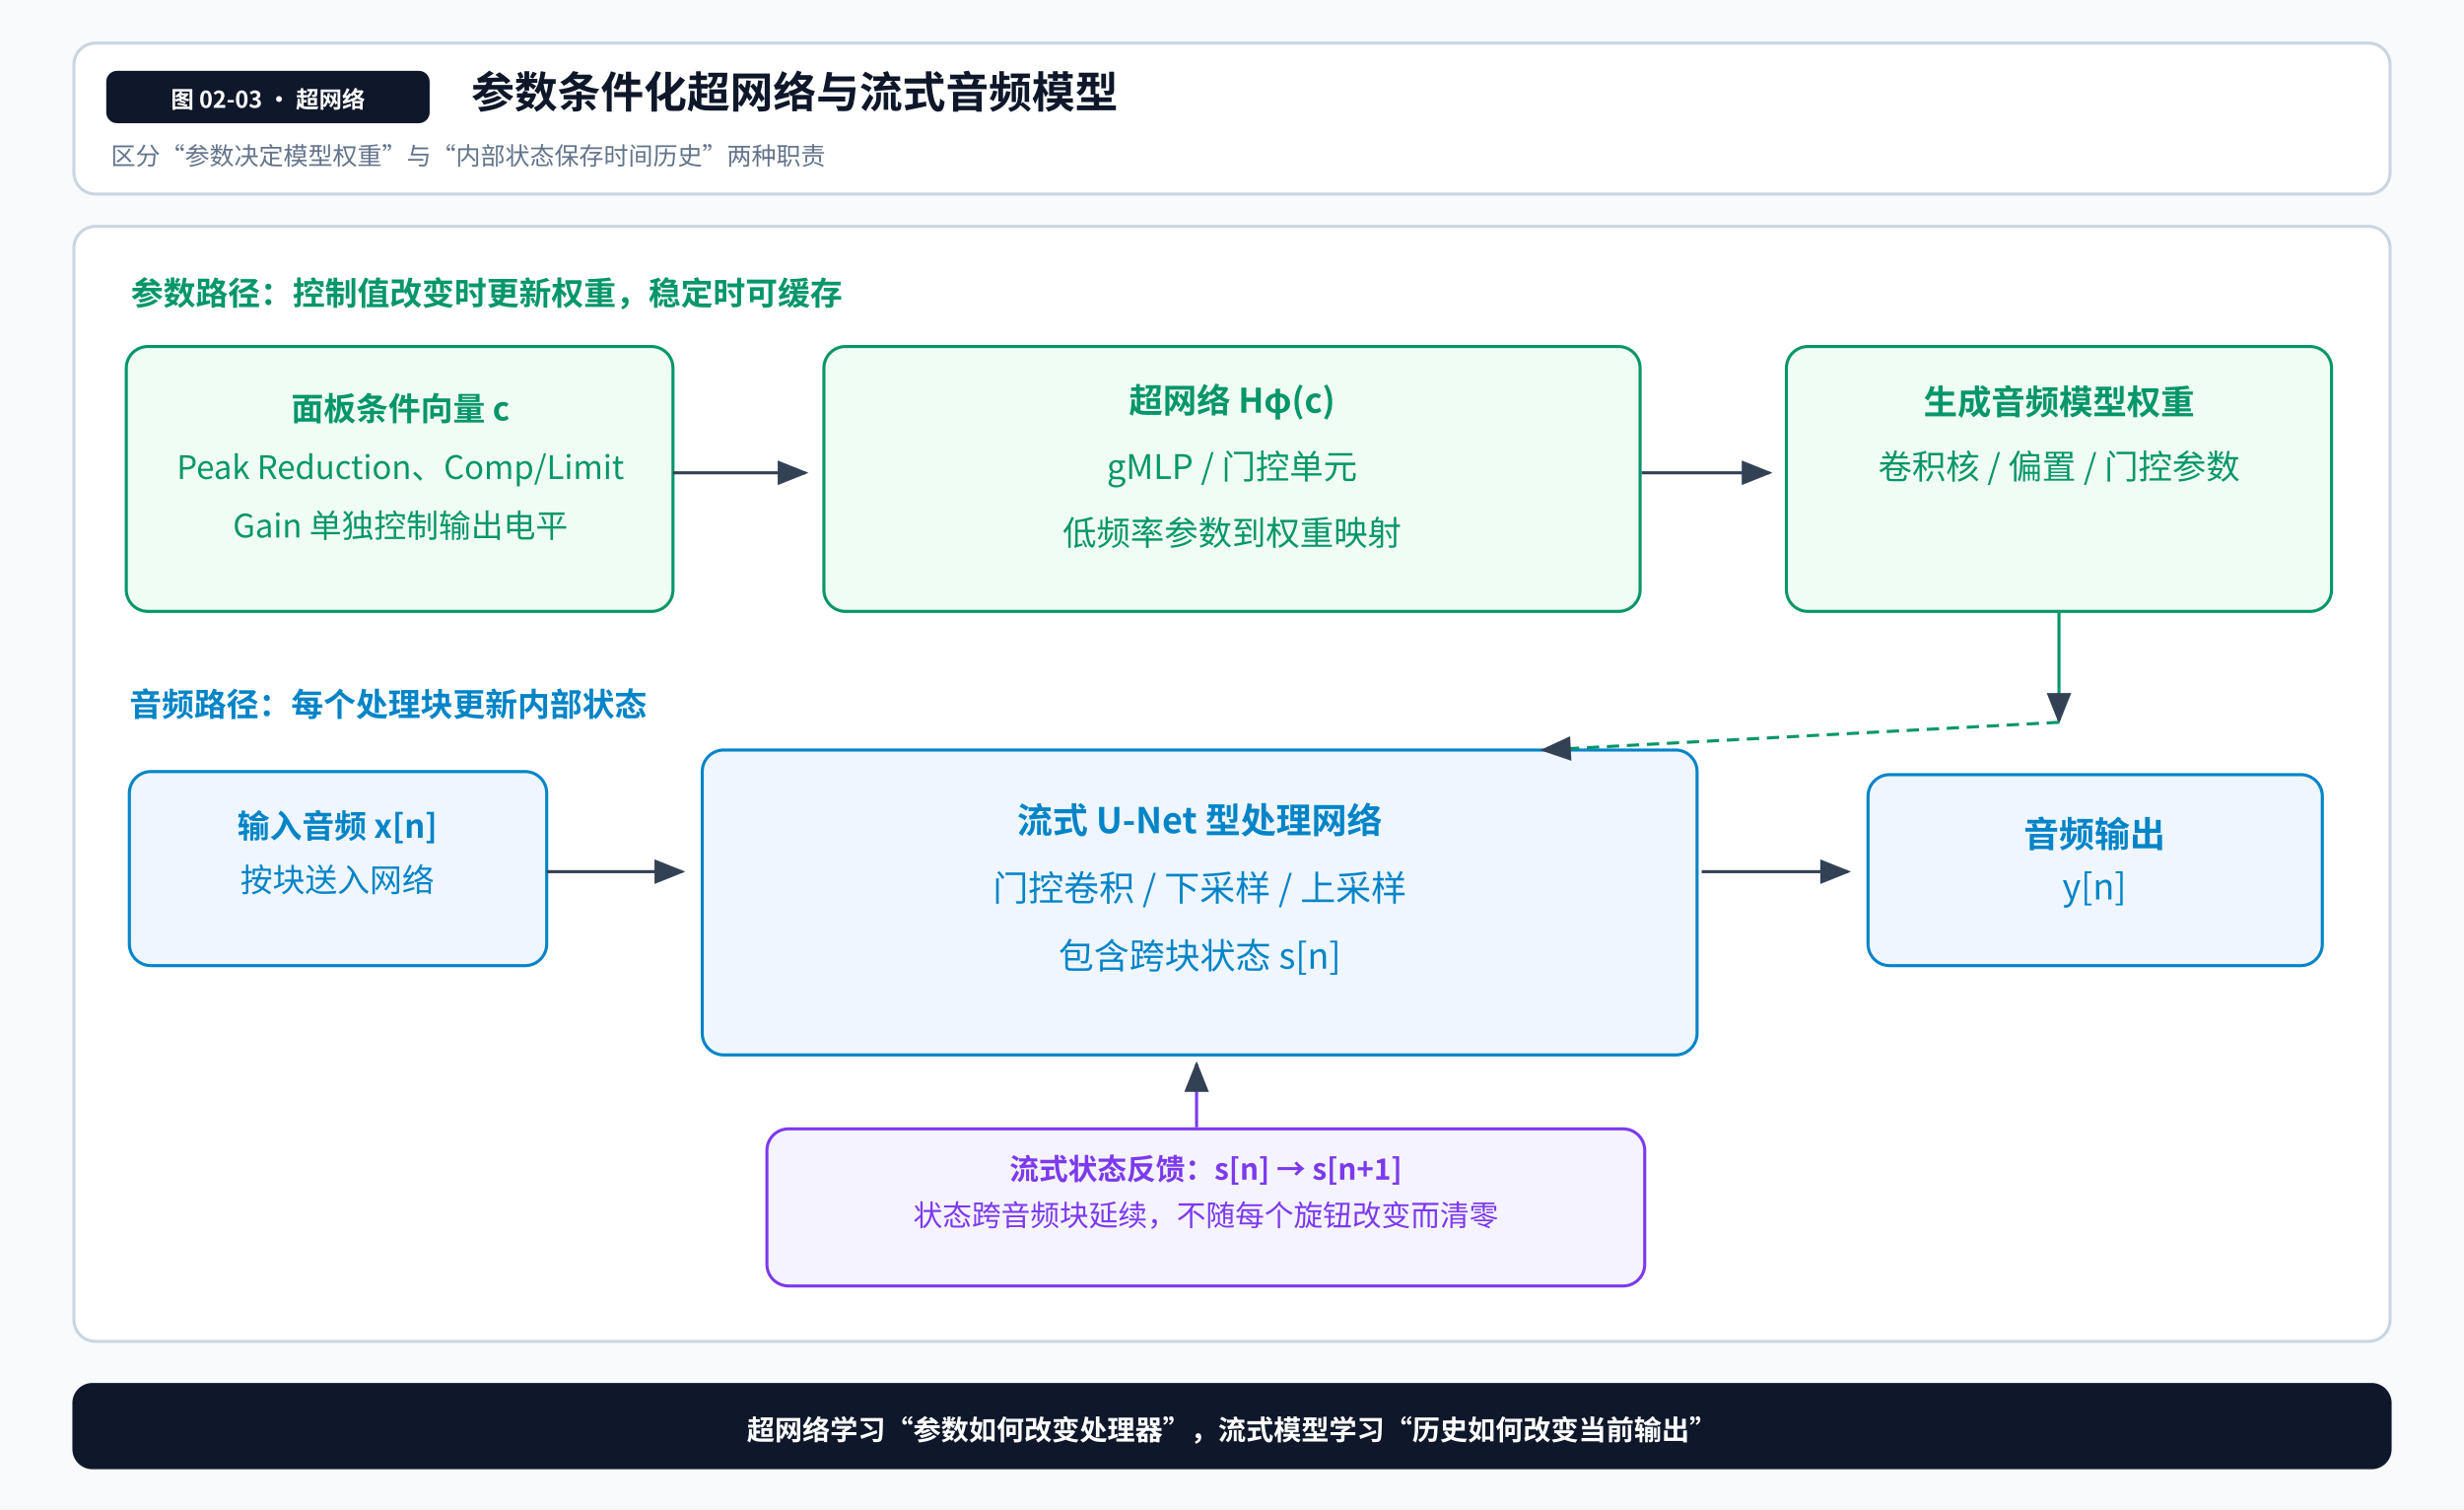
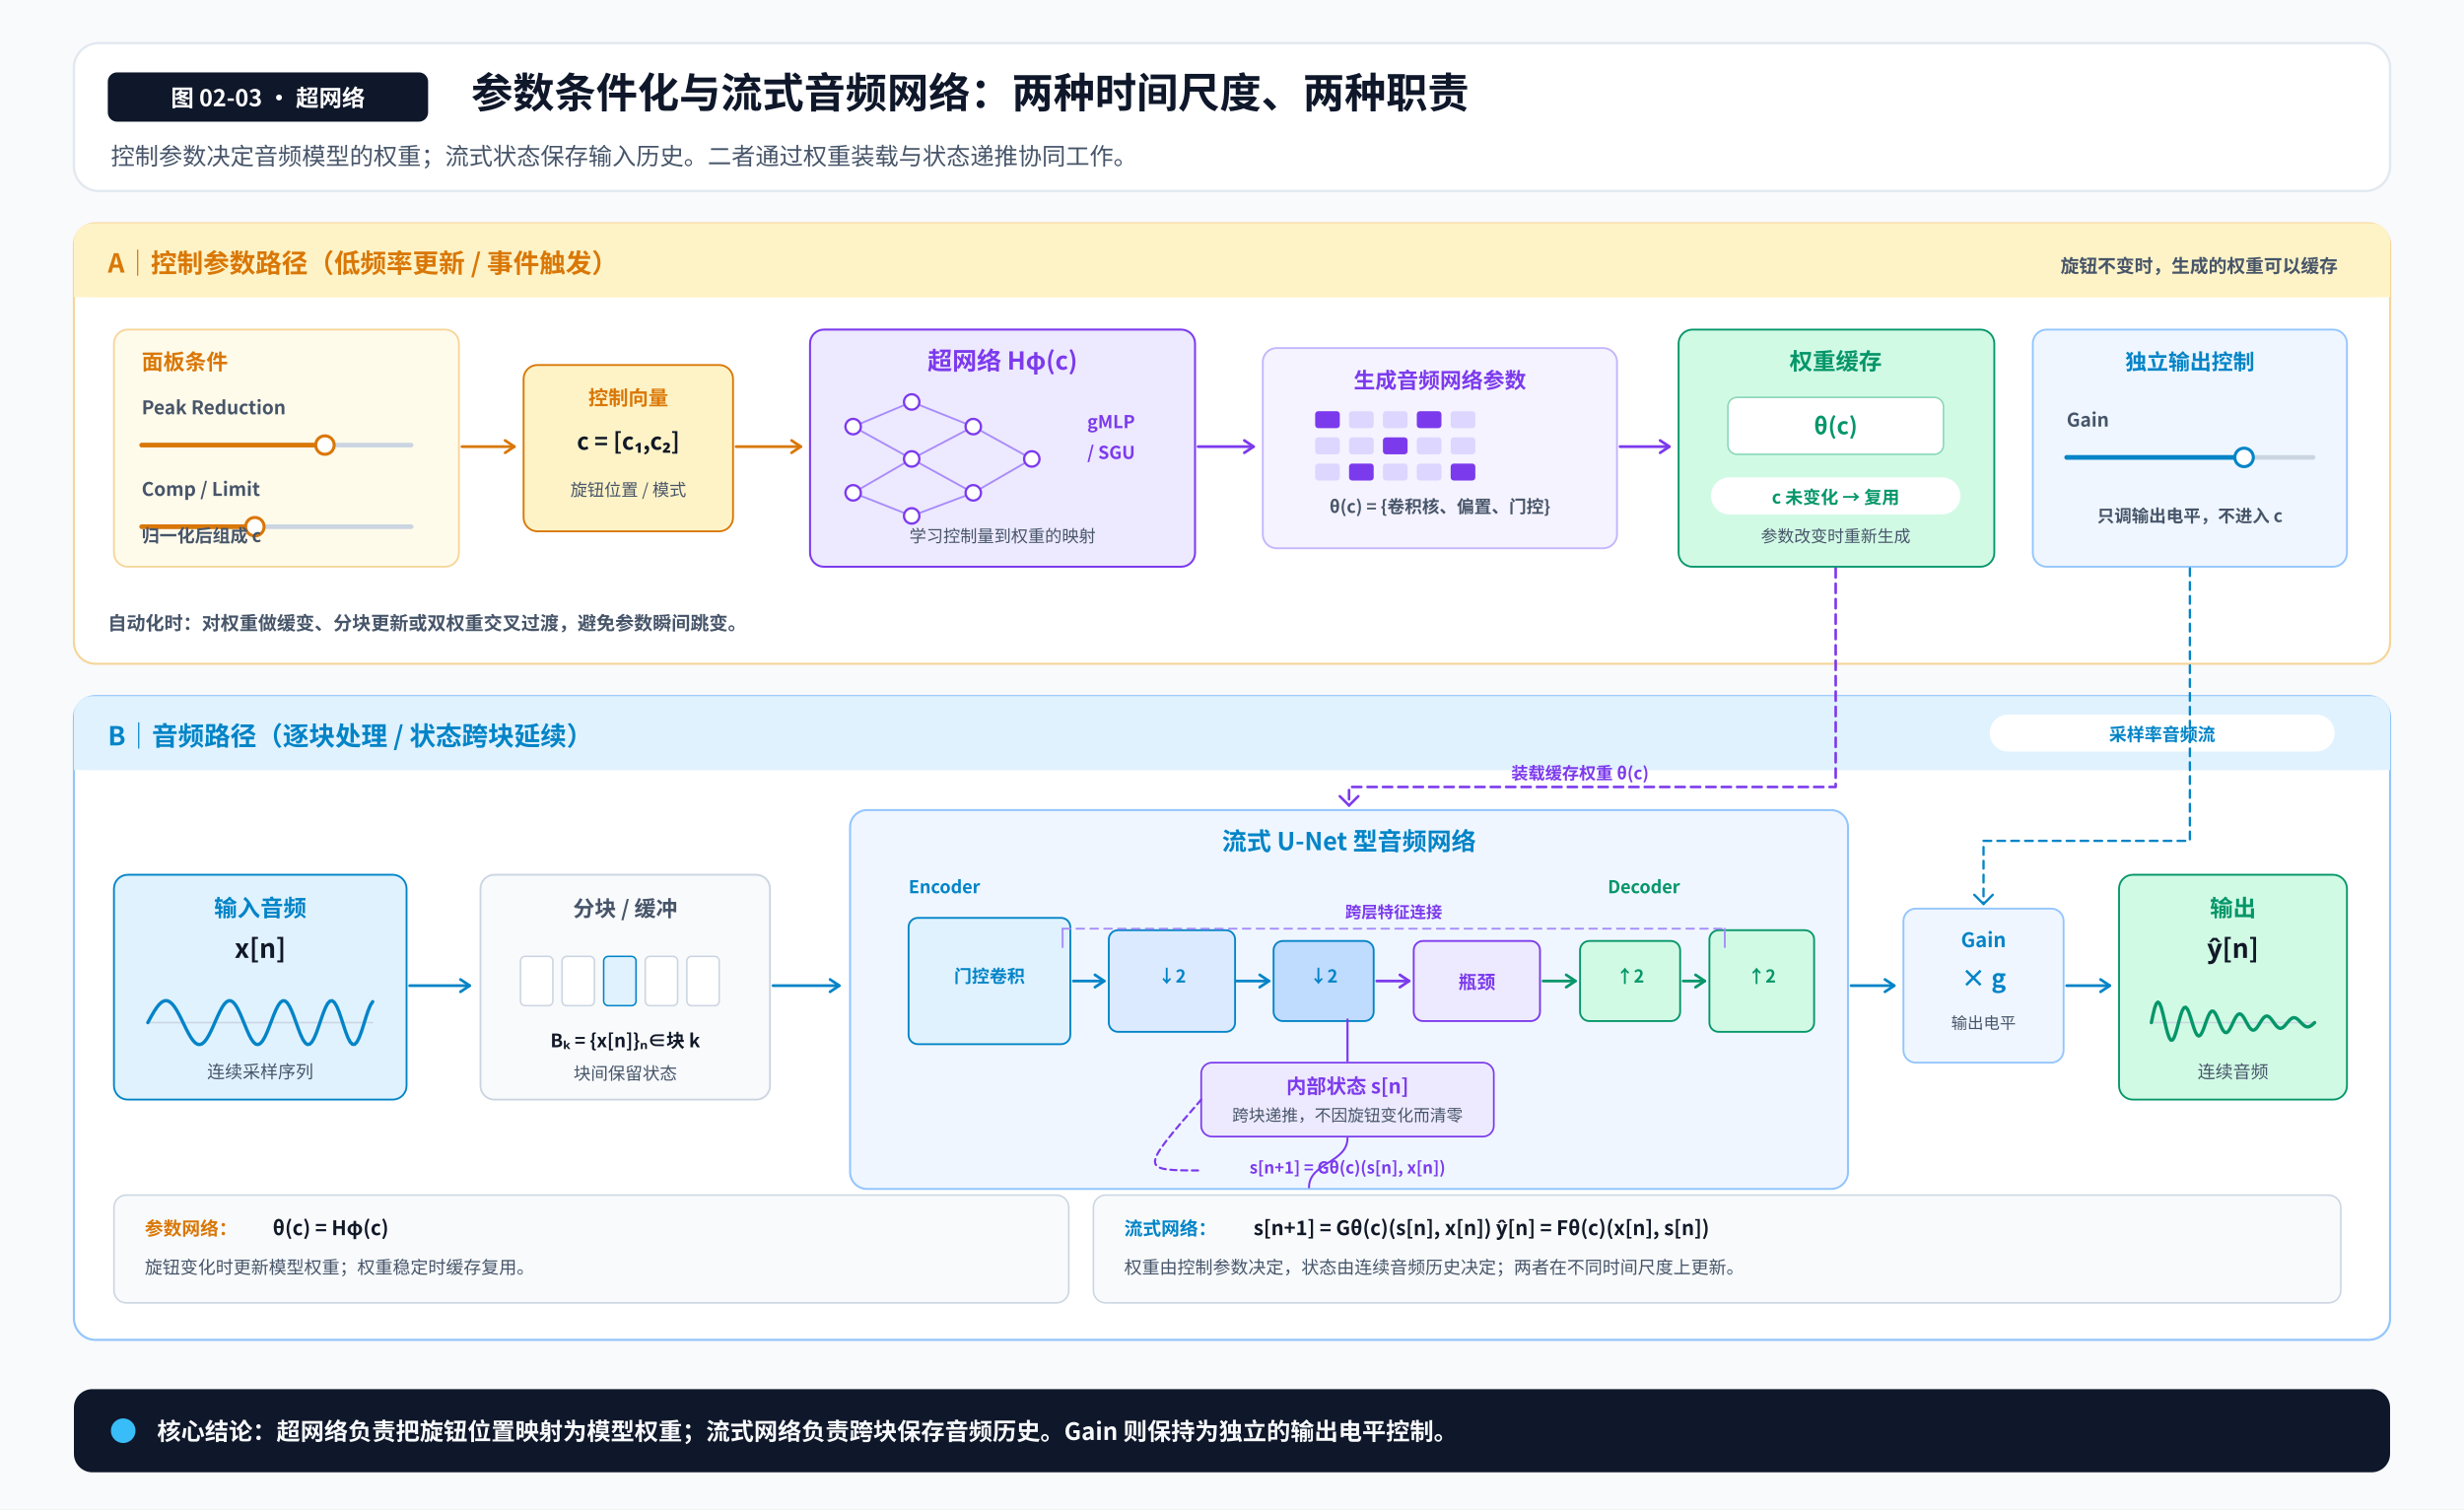
- <svg xmlns="http://www.w3.org/2000/svg" width="1600" height="980" viewBox="0 0 1600 980">
+ <svg xmlns="http://www.w3.org/2000/svg" width="1600" height="980" viewBox="0 0 1600 980" role="img" aria-labelledby="title desc">
  <defs>
-     <marker id="arrow" markerWidth="12" markerHeight="12" refX="9" refY="4" orient="auto">
-       <path d="M0,0 L0,8 L10,4 z" fill="#334155" />
-     </marker>
+     <filter id="shadow" x="-5%" y="-5%" width="110%" height="112%">
+       <feGaussianBlur in="SourceAlpha" stdDeviation="5" result="b" />
+       <feOffset in="b" dx="0" dy="3" result="o" />
+       <feComponentTransfer>
+         <feFuncA type="linear" slope=".07" />
+       </feComponentTransfer>
+       <feMerge>
+         <feMergeNode />
+         <feMergeNode in="SourceGraphic" />
+       </feMerge>
+     </filter>
  </defs>
-   <rect x="0" y="0" width="1600" height="980" fill="#F8FAFC" />
-   <rect x="48" y="28" width="1504" height="98" rx="14" fill="#FFFFFF" stroke="#CBD5E1" stroke-width="2" />
-   <rect x="70" y="47" width="208" height="32" rx="6" fill="#0F172A" stroke="#0F172A" stroke-width="2" />
-   <text x="174" y="70" text-anchor="middle" font-size="15" font-weight="700" font-family="Noto Sans CJK SC, Noto Sans SC, Microsoft YaHei, PingFang SC, sans-serif" fill="#FFFFFF">图 02-03 · 超网络</text>
-   <text x="306" y="70" text-anchor="start" font-size="28" font-weight="700" font-family="Noto Sans CJK SC, Noto Sans SC, Microsoft YaHei, PingFang SC, sans-serif" fill="#0F172A">参数条件化超网络与流式音频模型</text>
-   <text x="72" y="107" text-anchor="start" font-size="16" font-weight="400" font-family="Noto Sans CJK SC, Noto Sans SC, Microsoft YaHei, PingFang SC, sans-serif" fill="#64748B">区分“参数决定模型权重”与“内部状态保存时间历史”两种职责</text>
-   <rect x="48" y="147" width="1504" height="724" rx="14" fill="#FFFFFF" stroke="#CBD5E1" stroke-width="2" />
-   <text x="85" y="198" text-anchor="start" font-size="21" font-weight="700" font-family="Noto Sans CJK SC, Noto Sans SC, Microsoft YaHei, PingFang SC, sans-serif" fill="#059669">参数路径：控制值改变时更新权重，稳定时可缓存</text>
-   <rect x="82" y="225" width="355" height="172" rx="14" fill="#F0FDF4" stroke="#059669" stroke-width="2" />
-   <text x="260" y="273" text-anchor="middle" font-size="21" font-weight="700" font-family="Noto Sans CJK SC, Noto Sans SC, Microsoft YaHei, PingFang SC, sans-serif" fill="#059669">面板条件向量 c</text>
-   <text x="260" y="311" text-anchor="middle" font-size="21" font-weight="400" font-family="Noto Sans CJK SC, Noto Sans SC, Microsoft YaHei, PingFang SC, sans-serif" fill="#059669">Peak Reduction、Comp/Limit</text>
-   <text x="260" y="349" text-anchor="middle" font-size="21" font-weight="400" font-family="Noto Sans CJK SC, Noto Sans SC, Microsoft YaHei, PingFang SC, sans-serif" fill="#059669">Gain 单独控制输出电平</text>
-   <path d="M437 307 L523 307" stroke="#334155" stroke-width="2" fill="none" marker-end="url(#arrow)" />
-   <rect x="535" y="225" width="530" height="172" rx="14" fill="#F0FDF4" stroke="#059669" stroke-width="2" />
-   <text x="800" y="268" text-anchor="middle" font-size="22" font-weight="700" font-family="Noto Sans CJK SC, Noto Sans SC, Microsoft YaHei, PingFang SC, sans-serif" fill="#059669">超网络 Hφ(c)</text>
-   <text x="800" y="311" text-anchor="middle" font-size="22" font-weight="400" font-family="Noto Sans CJK SC, Noto Sans SC, Microsoft YaHei, PingFang SC, sans-serif" fill="#059669">gMLP / 门控单元</text>
-   <text x="800" y="354" text-anchor="middle" font-size="22" font-weight="400" font-family="Noto Sans CJK SC, Noto Sans SC, Microsoft YaHei, PingFang SC, sans-serif" fill="#059669">低频率参数到权重映射</text>
-   <path d="M1066 307 L1149 307" stroke="#334155" stroke-width="2" fill="none" marker-end="url(#arrow)" />
-   <rect x="1160" y="225" width="354" height="172" rx="14" fill="#F0FDF4" stroke="#059669" stroke-width="2" />
-   <text x="1337" y="269" text-anchor="middle" font-size="22" font-weight="700" font-family="Noto Sans CJK SC, Noto Sans SC, Microsoft YaHei, PingFang SC, sans-serif" fill="#059669">生成音频模型权重</text>
-   <text x="1337" y="311" text-anchor="middle" font-size="22" font-weight="400" font-family="Noto Sans CJK SC, Noto Sans SC, Microsoft YaHei, PingFang SC, sans-serif" fill="#059669">卷积核 / 偏置 / 门控参数</text>
-   <path d="M1337 397 L1337 468" stroke="#059669" stroke-width="2" fill="none" marker-end="url(#arrow)" />
-   <text x="84" y="465" text-anchor="start" font-size="21" font-weight="700" font-family="Noto Sans CJK SC, Noto Sans SC, Microsoft YaHei, PingFang SC, sans-serif" fill="#0284C7">音频路径：每个处理块更新内部状态</text>
-   <rect x="84" y="501" width="271" height="126" rx="14" fill="#EFF6FF" stroke="#0284C7" stroke-width="2" />
-   <text x="219" y="544" text-anchor="middle" font-size="21" font-weight="700" font-family="Noto Sans CJK SC, Noto Sans SC, Microsoft YaHei, PingFang SC, sans-serif" fill="#0284C7">输入音频 x[n]</text>
-   <text x="219" y="579" text-anchor="middle" font-size="21" font-weight="400" font-family="Noto Sans CJK SC, Noto Sans SC, Microsoft YaHei, PingFang SC, sans-serif" fill="#0284C7">按块送入网络</text>
-   <path d="M355 566 L443 566" stroke="#334155" stroke-width="2" fill="none" marker-end="url(#arrow)" />
-   <rect x="456" y="487" width="646" height="198" rx="14" fill="#EFF6FF" stroke="#0284C7" stroke-width="2" />
-   <text x="779" y="541" text-anchor="middle" font-size="23" font-weight="700" font-family="Noto Sans CJK SC, Noto Sans SC, Microsoft YaHei, PingFang SC, sans-serif" fill="#0284C7">流式 U-Net 型处理网络</text>
-   <text x="779" y="585" text-anchor="middle" font-size="23" font-weight="400" font-family="Noto Sans CJK SC, Noto Sans SC, Microsoft YaHei, PingFang SC, sans-serif" fill="#0284C7">门控卷积 / 下采样 / 上采样</text>
-   <text x="779" y="629" text-anchor="middle" font-size="23" font-weight="400" font-family="Noto Sans CJK SC, Noto Sans SC, Microsoft YaHei, PingFang SC, sans-serif" fill="#0284C7">包含跨块状态 s[n]</text>
-   <path d="M1105 566 L1200 566" stroke="#334155" stroke-width="2" fill="none" marker-end="url(#arrow)" />
-   <rect x="1213" y="503" width="295" height="124" rx="14" fill="#EFF6FF" stroke="#0284C7" stroke-width="2" />
-   <text x="1360" y="550" text-anchor="middle" font-size="23" font-weight="700" font-family="Noto Sans CJK SC, Noto Sans SC, Microsoft YaHei, PingFang SC, sans-serif" fill="#0284C7">音频输出</text>
-   <text x="1360" y="584" text-anchor="middle" font-size="23" font-weight="400" font-family="Noto Sans CJK SC, Noto Sans SC, Microsoft YaHei, PingFang SC, sans-serif" fill="#0284C7">y[n]</text>
-   <path d="M1337 469 L1002 487" stroke="#059669" stroke-width="2" fill="none" marker-end="url(#arrow)" stroke-dasharray="8,5" />
-   <rect x="498" y="733" width="570" height="102" rx="14" fill="#F5F3FF" stroke="#7C3AED" stroke-width="2" />
-   <text x="783" y="766" text-anchor="middle" font-size="19" font-weight="700" font-family="Noto Sans CJK SC, Noto Sans SC, Microsoft YaHei, PingFang SC, sans-serif" fill="#7C3AED">流式状态反馈：s[n] → s[n+1]</text>
-   <text x="783" y="796" text-anchor="middle" font-size="19" font-weight="400" font-family="Noto Sans CJK SC, Noto Sans SC, Microsoft YaHei, PingFang SC, sans-serif" fill="#7C3AED">状态跨音频块延续，不随每个旋钮改变而清零</text>
-   <path d="M777 732 L777 691" stroke="#7C3AED" stroke-width="2" fill="none" marker-end="url(#arrow)" />
-   <rect x="48" y="899" width="1504" height="54" rx="12" fill="#0F172A" stroke="#0F172A" stroke-width="2" />
-   <text x="800" y="935" text-anchor="middle" font-size="18" font-weight="700" font-family="Noto Sans CJK SC, Noto Sans SC, Microsoft YaHei, PingFang SC, sans-serif" fill="#FFFFFF">超网络学习“参数如何改变处理器”，流式模型学习“历史如何改变当前输出”</text>
+   <rect x="0" y="0" width="1600" height="980" rx="0" fill="#F8FAFC" stroke="none" stroke-width="1" />
+   <rect x="48" y="28" width="1504" height="96" rx="16" fill="#FFFFFF" stroke="#E2E8F0" stroke-width="1.5" />
+   <rect x="70" y="47" width="208" height="32" rx="6" fill="#0F172A" stroke="none" stroke-width="0" />
+   <text x="174" y="69" font-family="Noto Sans CJK SC, PingFang SC, Microsoft YaHei, sans-serif" font-size="15" font-weight="700" text-anchor="middle" fill="#FFFFFF">图 02-03 · 超网络</text>
+   <text x="306" y="70" font-family="Noto Sans CJK SC, PingFang SC, Microsoft YaHei, sans-serif" font-size="27" font-weight="750" text-anchor="start" fill="#0F172A">参数条件化与流式音频网络：两种时间尺度、两种职责</text>
+   <text x="72" y="107" font-family="Noto Sans CJK SC, PingFang SC, Microsoft YaHei, sans-serif" font-size="15.5" font-weight="400" text-anchor="start" fill="#475569">控制参数决定音频模型的权重；流式状态保存输入历史。二者通过权重装载与状态递推协同工作。</text>
+   <rect x="48" y="145" width="1504" height="286" rx="14" fill="#FFFFFF" stroke="#F5D69B" stroke-width="1.4" />
+   <rect x="48" y="145" width="1504" height="48" rx="12" fill="#FEF3C7" stroke="none" stroke-width="0" />
+   <rect x="48" y="181" width="1504" height="12" rx="0" fill="#FEF3C7" stroke="none" stroke-width="1" />
+   <text x="70" y="177" font-family="Noto Sans CJK SC, PingFang SC, Microsoft YaHei, sans-serif" font-size="17" font-weight="750" text-anchor="start" fill="#D97706">A｜控制参数路径（低频率更新 / 事件触发）</text>
+   <text x="1518" y="177" font-family="Noto Sans CJK SC, PingFang SC, Microsoft YaHei, sans-serif" font-size="12" font-weight="550" text-anchor="end" fill="#475569">旋钮不变时，生成的权重可以缓存</text>
+   <rect x="74" y="214" width="224" height="154" rx="9" fill="#FFFBEB" stroke="#F5D69B" stroke-width="1.2" />
+   <text x="92" y="240" font-family="Noto Sans CJK SC, PingFang SC, Microsoft YaHei, sans-serif" font-size="14" font-weight="700" text-anchor="start" fill="#D97706">面板条件</text>
+   <text x="92" y="269" font-family="Noto Sans CJK SC, PingFang SC, Microsoft YaHei, sans-serif" font-size="12.2" font-weight="600" text-anchor="start" fill="#475569">Peak Reduction</text>
+   <path d="M92 289 L267 289" stroke="#CBD5E1" stroke-width="3" fill="" stroke-linecap="round" stroke-linejoin="round" />
+   <path d="M92 289 L211 289" stroke="#D97706" stroke-width="3" fill="" stroke-linecap="round" stroke-linejoin="round" />
+   <circle cx="211" cy="289" r="6" fill="#FFFFFF" stroke="#D97706" stroke-width="2" />
+   <text x="92" y="322" font-family="Noto Sans CJK SC, PingFang SC, Microsoft YaHei, sans-serif" font-size="12.2" font-weight="600" text-anchor="start" fill="#475569">Comp / Limit</text>
+   <path d="M92 342 L267 342" stroke="#CBD5E1" stroke-width="3" fill="" stroke-linecap="round" stroke-linejoin="round" />
+   <path d="M92 342 L165.5 342" stroke="#D97706" stroke-width="3" fill="" stroke-linecap="round" stroke-linejoin="round" />
+   <circle cx="165.5" cy="342" r="6" fill="#FFFFFF" stroke="#D97706" stroke-width="2" />
+   <text x="92" y="352" font-family="Noto Sans CJK SC, PingFang SC, Microsoft YaHei, sans-serif" font-size="11.5" font-weight="550" text-anchor="start" fill="#475569">归一化后组成 c</text>
+   <path d="M300 290 L334 290" stroke="#D97706" stroke-width="1.8" fill="" stroke-linecap="round" stroke-linejoin="round" />
+   <path d="M328 286 L334 290 L328 294" stroke="#D97706" stroke-width="1.8" fill="none" stroke-linecap="round" stroke-linejoin="round" />
+   <rect x="340" y="237" width="136" height="108" rx="9" fill="#FEF3C7" stroke="#D97706" stroke-width="1.2" />
+   <text x="408" y="263" font-family="Noto Sans CJK SC, PingFang SC, Microsoft YaHei, sans-serif" font-size="13" font-weight="700" text-anchor="middle" fill="#D97706">控制向量</text>
+   <text x="408" y="292" font-family="Noto Sans CJK SC, PingFang SC, Microsoft YaHei, sans-serif" font-size="15" font-weight="650" text-anchor="middle" fill="#111827">c = [c₁,c₂]</text>
+   <text x="408" y="322" font-family="Noto Sans CJK SC, PingFang SC, Microsoft YaHei, sans-serif" font-size="11" font-weight="500" text-anchor="middle" fill="#475569">旋钮位置 / 模式</text>
+   <path d="M478 290 L520 290" stroke="#D97706" stroke-width="1.8" fill="" stroke-linecap="round" stroke-linejoin="round" />
+   <path d="M514 286 L520 290 L514 294" stroke="#D97706" stroke-width="1.8" fill="none" stroke-linecap="round" stroke-linejoin="round" />
+   <rect x="526" y="214" width="250" height="154" rx="9" fill="#EDE9FE" stroke="#7C3AED" stroke-width="1.3" />
+   <text x="651" y="240" font-family="Noto Sans CJK SC, PingFang SC, Microsoft YaHei, sans-serif" font-size="16" font-weight="750" text-anchor="middle" fill="#7C3AED">超网络 Hφ(c)</text>
+   <path d="M554 277 L592 261" stroke="#A78BFA" stroke-width="1.2" fill="" stroke-linecap="round" stroke-linejoin="round" />
+   <path d="M554 277 L592 298" stroke="#A78BFA" stroke-width="1.2" fill="" stroke-linecap="round" stroke-linejoin="round" />
+   <path d="M554 320 L592 298" stroke="#A78BFA" stroke-width="1.2" fill="" stroke-linecap="round" stroke-linejoin="round" />
+   <path d="M554 320 L592 335" stroke="#A78BFA" stroke-width="1.2" fill="" stroke-linecap="round" stroke-linejoin="round" />
+   <path d="M592 261 L632 277" stroke="#A78BFA" stroke-width="1.2" fill="" stroke-linecap="round" stroke-linejoin="round" />
+   <path d="M592 298 L632 277" stroke="#A78BFA" stroke-width="1.2" fill="" stroke-linecap="round" stroke-linejoin="round" />
+   <path d="M592 298 L632 320" stroke="#A78BFA" stroke-width="1.2" fill="" stroke-linecap="round" stroke-linejoin="round" />
+   <path d="M592 335 L632 320" stroke="#A78BFA" stroke-width="1.2" fill="" stroke-linecap="round" stroke-linejoin="round" />
+   <path d="M632 277 L670 298" stroke="#A78BFA" stroke-width="1.2" fill="" stroke-linecap="round" stroke-linejoin="round" />
+   <path d="M632 320 L670 298" stroke="#A78BFA" stroke-width="1.2" fill="" stroke-linecap="round" stroke-linejoin="round" />
+   <circle cx="554" cy="277" r="5" fill="#FFFFFF" stroke="#7C3AED" stroke-width="1.5" />
+   <circle cx="554" cy="320" r="5" fill="#FFFFFF" stroke="#7C3AED" stroke-width="1.5" />
+   <circle cx="592" cy="261" r="5" fill="#FFFFFF" stroke="#7C3AED" stroke-width="1.5" />
+   <circle cx="592" cy="298" r="5" fill="#FFFFFF" stroke="#7C3AED" stroke-width="1.5" />
+   <circle cx="592" cy="335" r="5" fill="#FFFFFF" stroke="#7C3AED" stroke-width="1.5" />
+   <circle cx="632" cy="277" r="5" fill="#FFFFFF" stroke="#7C3AED" stroke-width="1.5" />
+   <circle cx="632" cy="320" r="5" fill="#FFFFFF" stroke="#7C3AED" stroke-width="1.5" />
+   <circle cx="670" cy="298" r="5" fill="#FFFFFF" stroke="#7C3AED" stroke-width="1.5" />
+   <text x="706" y="278" font-family="Noto Sans CJK SC, PingFang SC, Microsoft YaHei, sans-serif" font-size="11.5" font-weight="700" text-anchor="start" fill="#7C3AED">gMLP</text>
+   <text x="706" y="298" font-family="Noto Sans CJK SC, PingFang SC, Microsoft YaHei, sans-serif" font-size="11.5" font-weight="700" text-anchor="start" fill="#7C3AED">/ SGU</text>
+   <text x="651" y="352" font-family="Noto Sans CJK SC, PingFang SC, Microsoft YaHei, sans-serif" font-size="11" font-weight="500" text-anchor="middle" fill="#475569">学习控制量到权重的映射</text>
+   <path d="M778 290 L814 290" stroke="#7C3AED" stroke-width="1.8" fill="" stroke-linecap="round" stroke-linejoin="round" />
+   <path d="M808 286 L814 290 L808 294" stroke="#7C3AED" stroke-width="1.8" fill="none" stroke-linecap="round" stroke-linejoin="round" />
+   <rect x="820" y="226" width="230" height="130" rx="9" fill="#F5F3FF" stroke="#C4B5FD" stroke-width="1.2" />
+   <text x="935" y="252" font-family="Noto Sans CJK SC, PingFang SC, Microsoft YaHei, sans-serif" font-size="14" font-weight="700" text-anchor="middle" fill="#7C3AED">生成音频网络参数</text>
+   <rect x="854" y="267" width="16" height="11" rx="2" fill="#7C3AED" stroke="none" stroke-width="0" />
+   <rect x="876" y="267" width="16" height="11" rx="2" fill="#DDD6FE" stroke="none" stroke-width="0" />
+   <rect x="898" y="267" width="16" height="11" rx="2" fill="#DDD6FE" stroke="none" stroke-width="0" />
+   <rect x="920" y="267" width="16" height="11" rx="2" fill="#7C3AED" stroke="none" stroke-width="0" />
+   <rect x="942" y="267" width="16" height="11" rx="2" fill="#DDD6FE" stroke="none" stroke-width="0" />
+   <rect x="854" y="284" width="16" height="11" rx="2" fill="#DDD6FE" stroke="none" stroke-width="0" />
+   <rect x="876" y="284" width="16" height="11" rx="2" fill="#DDD6FE" stroke="none" stroke-width="0" />
+   <rect x="898" y="284" width="16" height="11" rx="2" fill="#7C3AED" stroke="none" stroke-width="0" />
+   <rect x="920" y="284" width="16" height="11" rx="2" fill="#DDD6FE" stroke="none" stroke-width="0" />
+   <rect x="942" y="284" width="16" height="11" rx="2" fill="#DDD6FE" stroke="none" stroke-width="0" />
+   <rect x="854" y="301" width="16" height="11" rx="2" fill="#DDD6FE" stroke="none" stroke-width="0" />
+   <rect x="876" y="301" width="16" height="11" rx="2" fill="#7C3AED" stroke="none" stroke-width="0" />
+   <rect x="898" y="301" width="16" height="11" rx="2" fill="#DDD6FE" stroke="none" stroke-width="0" />
+   <rect x="920" y="301" width="16" height="11" rx="2" fill="#DDD6FE" stroke="none" stroke-width="0" />
+   <rect x="942" y="301" width="16" height="11" rx="2" fill="#7C3AED" stroke="none" stroke-width="0" />
+   <text x="935" y="333" font-family="Noto Sans CJK SC, PingFang SC, Microsoft YaHei, sans-serif" font-size="11.3" font-weight="550" text-anchor="middle" fill="#475569">θ(c) = {卷积核、偏置、门控}</text>
+   <path d="M1052 290 L1084 290" stroke="#7C3AED" stroke-width="1.8" fill="" stroke-linecap="round" stroke-linejoin="round" />
+   <path d="M1078 286 L1084 290 L1078 294" stroke="#7C3AED" stroke-width="1.8" fill="none" stroke-linecap="round" stroke-linejoin="round" />
+   <rect x="1090" y="214" width="205" height="154" rx="9" fill="#D1FAE5" stroke="#059669" stroke-width="1.2" />
+   <text x="1192" y="240" font-family="Noto Sans CJK SC, PingFang SC, Microsoft YaHei, sans-serif" font-size="15" font-weight="700" text-anchor="middle" fill="#059669">权重缓存</text>
+   <rect x="1122" y="258" width="140" height="37" rx="6" fill="#FFFFFF" stroke="#86D7B7" stroke-width="1" />
+   <text x="1192" y="282" font-family="Noto Sans CJK SC, PingFang SC, Microsoft YaHei, sans-serif" font-size="15" font-weight="700" text-anchor="middle" fill="#059669">θ(c)</text>
+   <rect x="1111" y="310" width="162" height="24" rx="12" fill="#FFFFFF" stroke="none" stroke-width="0" />
+   <text x="1192" y="327" font-family="Noto Sans CJK SC, PingFang SC, Microsoft YaHei, sans-serif" font-size="11.5" font-weight="700" text-anchor="middle" fill="#059669">c 未变化 → 复用</text>
+   <text x="1192" y="352" font-family="Noto Sans CJK SC, PingFang SC, Microsoft YaHei, sans-serif" font-size="10.8" font-weight="500" text-anchor="middle" fill="#475569">参数改变时重新生成</text>
+   <rect x="1320" y="214" width="204" height="154" rx="9" fill="#EFF6FF" stroke="#93C5FD" stroke-width="1.2" />
+   <text x="1422" y="240" font-family="Noto Sans CJK SC, PingFang SC, Microsoft YaHei, sans-serif" font-size="14" font-weight="700" text-anchor="middle" fill="#0284C7">独立输出控制</text>
+   <text x="1342" y="277" font-family="Noto Sans CJK SC, PingFang SC, Microsoft YaHei, sans-serif" font-size="12.2" font-weight="600" text-anchor="start" fill="#475569">Gain</text>
+   <path d="M1342 297 L1502 297" stroke="#CBD5E1" stroke-width="3" fill="" stroke-linecap="round" stroke-linejoin="round" />
+   <path d="M1342 297 L1457.2 297" stroke="#0284C7" stroke-width="3" fill="" stroke-linecap="round" stroke-linejoin="round" />
+   <circle cx="1457.2" cy="297" r="6" fill="#FFFFFF" stroke="#0284C7" stroke-width="2" />
+   <text x="1422" y="339" font-family="Noto Sans CJK SC, PingFang SC, Microsoft YaHei, sans-serif" font-size="11.2" font-weight="550" text-anchor="middle" fill="#475569">只调输出电平，不进入 c</text>
+   <text x="70" y="409" font-family="Noto Sans CJK SC, PingFang SC, Microsoft YaHei, sans-serif" font-size="12.2" font-weight="550" text-anchor="start" fill="#475569">自动化时：对权重做缓变、分块更新或双权重交叉过渡，避免参数瞬间跳变。</text>
+   <rect x="48" y="452" width="1504" height="418" rx="14" fill="#FFFFFF" stroke="#93C5FD" stroke-width="1.4" />
+   <rect x="48" y="452" width="1504" height="48" rx="12" fill="#E0F2FE" stroke="none" stroke-width="0" />
+   <rect x="48" y="488" width="1504" height="12" rx="0" fill="#E0F2FE" stroke="none" stroke-width="1" />
+   <text x="70" y="484" font-family="Noto Sans CJK SC, PingFang SC, Microsoft YaHei, sans-serif" font-size="17" font-weight="750" text-anchor="start" fill="#0284C7">B｜音频路径（逐块处理 / 状态跨块延续）</text>
+   <rect x="1292" y="464" width="224" height="24" rx="12" fill="#FFFFFF" stroke="none" stroke-width="0" />
+   <text x="1404" y="481" font-family="Noto Sans CJK SC, PingFang SC, Microsoft YaHei, sans-serif" font-size="11.5" font-weight="700" text-anchor="middle" fill="#0284C7">采样率音频流</text>
+   <rect x="74" y="568" width="190" height="146" rx="9" fill="#E0F2FE" stroke="#0284C7" stroke-width="1.2" />
+   <text x="169" y="595" font-family="Noto Sans CJK SC, PingFang SC, Microsoft YaHei, sans-serif" font-size="15" font-weight="700" text-anchor="middle" fill="#0284C7">输入音频</text>
+   <text x="169" y="622" font-family="Noto Sans CJK SC, PingFang SC, Microsoft YaHei, sans-serif" font-size="17" font-weight="650" text-anchor="middle" fill="#111827">x[n]</text>
+   <path d="M96 664 L242 664" stroke="#CBD5E1" stroke-width="1" fill="" stroke-linecap="round" stroke-linejoin="round" />
+   <path d="M96 664 L 97.46 661.314 L 98.92 658.703 L 100.38 656.267 L 101.84 654.1 L 103.3 652.291 L 104.76 650.919 L 106.22 650.047 L 107.68 649.722 L 109.14 649.968 L 110.6 650.79 L 112.06 652.165 L 113.52 654.048 L 114.98 656.37 L 116.44 659.038 L 117.9 661.944 L 119.36 664.961 L 120.82 667.956 L 122.28 670.791 L 123.74 673.33 L 125.2 675.446 L 126.66 677.03 L 128.12 677.994 L 129.58 678.277 L 131.04 677.851 L 132.5 676.724 L 133.96 674.939 L 135.42 672.575 L 136.88 669.747 L 138.34 666.595 L 139.8 663.283 L 141.26 659.988 L 142.72 656.895 L 144.18 654.18 L 145.64 652.005 L 147.1 650.504 L 148.56 649.779 L 150.02 649.886 L 151.48 650.834 L 152.94 652.582 L 154.4 655.037 L 155.86 658.06 L 157.32 661.472 L 158.78 665.065 L 160.24 668.61 L 161.7 671.878 L 163.16 674.647 L 164.62 676.727 L 166.08 677.964 L 167.54 678.261 L 169 677.581 L 170.46 675.954 L 171.92 673.478 L 173.38 670.316 L 174.84 666.683 L 176.3 662.835 L 177.76 659.052 L 179.22 655.615 L 180.68 652.79 L 182.14 650.799 L 183.6 649.811 L 185.06 649.918 L 186.52 651.128 L 187.98 653.365 L 189.44 656.464 L 190.9 660.189 L 192.36 664.244 L 193.82 668.3 L 195.28 672.018 L 196.74 675.078 L 198.2 677.21 L 199.66 678.216 L 201.12 677.991 L 202.58 676.536 L 204.04 673.962 L 205.5 670.483 L 206.96 666.4 L 208.42 662.079 L 209.88 657.913 L 211.34 654.296 L 212.8 651.574 L 214.26 650.02 L 215.72 649.8 L 217.18 650.955 L 218.64 653.391 L 220.1 656.886 L 221.56 661.106 L 223.02 665.637 L 224.48 670.022 L 225.94 673.809 L 227.4 676.599 L 228.86 678.086 L 230.32 678.095 L 231.78 676.604 L 233.24 673.754 L 234.7 669.836 L 236.16 665.262 L 237.62 660.529 L 239.08 656.161 L 240.54 652.655 L 242 650.419" stroke="#0284C7" stroke-width="2.2" fill="none" stroke-linecap="round" stroke-linejoin="round" />
+   <text x="169" y="700" font-family="Noto Sans CJK SC, PingFang SC, Microsoft YaHei, sans-serif" font-size="11.5" font-weight="500" text-anchor="middle" fill="#475569">连续采样序列</text>
+   <path d="M266 640 L305 640" stroke="#0284C7" stroke-width="1.8" fill="" stroke-linecap="round" stroke-linejoin="round" />
+   <path d="M299 636 L305 640 L299 644" stroke="#0284C7" stroke-width="1.8" fill="none" stroke-linecap="round" stroke-linejoin="round" />
+   <rect x="312" y="568" width="188" height="146" rx="9" fill="#F8FAFC" stroke="#CBD5E1" stroke-width="1.2" />
+   <text x="406" y="595" font-family="Noto Sans CJK SC, PingFang SC, Microsoft YaHei, sans-serif" font-size="14" font-weight="700" text-anchor="middle" fill="#475569">分块 / 缓冲</text>
+   <rect x="338" y="621" width="21" height="32" rx="3" fill="#FFFFFF" stroke="#CBD5E1" stroke-width="1" />
+   <rect x="365" y="621" width="21" height="32" rx="3" fill="#FFFFFF" stroke="#CBD5E1" stroke-width="1" />
+   <rect x="392" y="621" width="21" height="32" rx="3" fill="#E0F2FE" stroke="#0284C7" stroke-width="1" />
+   <rect x="419" y="621" width="21" height="32" rx="3" fill="#FFFFFF" stroke="#CBD5E1" stroke-width="1" />
+   <rect x="446" y="621" width="21" height="32" rx="3" fill="#FFFFFF" stroke="#CBD5E1" stroke-width="1" />
+   <text x="406" y="680" font-family="Noto Sans CJK SC, PingFang SC, Microsoft YaHei, sans-serif" font-size="12" font-weight="550" text-anchor="middle" fill="#111827">Bₖ = {x[n]}ₙ∈块 k</text>
+   <text x="406" y="701" font-family="Noto Sans CJK SC, PingFang SC, Microsoft YaHei, sans-serif" font-size="11.2" font-weight="500" text-anchor="middle" fill="#475569">块间保留状态</text>
+   <path d="M502 640 L545 640" stroke="#0284C7" stroke-width="1.8" fill="" stroke-linecap="round" stroke-linejoin="round" />
+   <path d="M539 636 L545 640 L539 644" stroke="#0284C7" stroke-width="1.8" fill="none" stroke-linecap="round" stroke-linejoin="round" />
+   <rect x="552" y="526" width="648" height="246" rx="11" fill="#EFF6FF" stroke="#93C5FD" stroke-width="1.3" />
+   <text x="876" y="552" font-family="Noto Sans CJK SC, PingFang SC, Microsoft YaHei, sans-serif" font-size="16" font-weight="750" text-anchor="middle" fill="#0284C7">流式 U-Net 型音频网络</text>
+   <text x="590" y="580" font-family="Noto Sans CJK SC, PingFang SC, Microsoft YaHei, sans-serif" font-size="11.5" font-weight="650" text-anchor="start" fill="#0284C7">Encoder</text>
+   <text x="1044" y="580" font-family="Noto Sans CJK SC, PingFang SC, Microsoft YaHei, sans-serif" font-size="11.5" font-weight="650" text-anchor="start" fill="#059669">Decoder</text>
+   <rect x="590" y="596" width="105" height="82" rx="6" fill="#E0F2FE" stroke="#0284C7" stroke-width="1.2" />
+   <text x="642.5" y="638" font-family="Noto Sans CJK SC, PingFang SC, Microsoft YaHei, sans-serif" font-size="11.5" font-weight="650" text-anchor="middle" fill="#0284C7">门控卷积</text>
+   <rect x="720" y="604" width="82" height="66" rx="6" fill="#DBEAFE" stroke="#0284C7" stroke-width="1.2" />
+   <text x="761" y="638" font-family="Noto Sans CJK SC, PingFang SC, Microsoft YaHei, sans-serif" font-size="11.5" font-weight="650" text-anchor="middle" fill="#0284C7">↓2</text>
+   <rect x="827" y="611" width="65" height="52" rx="6" fill="#BFDBFE" stroke="#0284C7" stroke-width="1.2" />
+   <text x="859.5" y="638" font-family="Noto Sans CJK SC, PingFang SC, Microsoft YaHei, sans-serif" font-size="11.5" font-weight="650" text-anchor="middle" fill="#0284C7">↓2</text>
+   <rect x="918" y="611" width="82" height="52" rx="6" fill="#EDE9FE" stroke="#7C3AED" stroke-width="1.2" />
+   <text x="959" y="642" font-family="Noto Sans CJK SC, PingFang SC, Microsoft YaHei, sans-serif" font-size="12" font-weight="700" text-anchor="middle" fill="#7C3AED">瓶颈</text>
+   <rect x="1026" y="611" width="65" height="52" rx="6" fill="#D1FAE5" stroke="#059669" stroke-width="1.2" />
+   <text x="1058.5" y="638" font-family="Noto Sans CJK SC, PingFang SC, Microsoft YaHei, sans-serif" font-size="11.5" font-weight="650" text-anchor="middle" fill="#059669">↑2</text>
+   <rect x="1110" y="604" width="68" height="66" rx="6" fill="#D1FAE5" stroke="#059669" stroke-width="1.2" />
+   <text x="1144" y="638" font-family="Noto Sans CJK SC, PingFang SC, Microsoft YaHei, sans-serif" font-size="11.5" font-weight="650" text-anchor="middle" fill="#059669">↑2</text>
+   <path d="M697 637 L717 637" stroke="#0284C7" stroke-width="1.8" fill="" stroke-linecap="round" stroke-linejoin="round" />
+   <path d="M711 633 L717 637 L711 641" stroke="#0284C7" stroke-width="1.8" fill="none" stroke-linecap="round" stroke-linejoin="round" />
+   <path d="M803 637 L824 637" stroke="#0284C7" stroke-width="1.8" fill="" stroke-linecap="round" stroke-linejoin="round" />
+   <path d="M818 633 L824 637 L818 641" stroke="#0284C7" stroke-width="1.8" fill="none" stroke-linecap="round" stroke-linejoin="round" />
+   <path d="M894 637 L915 637" stroke="#7C3AED" stroke-width="1.8" fill="" stroke-linecap="round" stroke-linejoin="round" />
+   <path d="M909 633 L915 637 L909 641" stroke="#7C3AED" stroke-width="1.8" fill="none" stroke-linecap="round" stroke-linejoin="round" />
+   <path d="M1002 637 L1023 637" stroke="#059669" stroke-width="1.8" fill="" stroke-linecap="round" stroke-linejoin="round" />
+   <path d="M1017 633 L1023 637 L1017 641" stroke="#059669" stroke-width="1.8" fill="none" stroke-linecap="round" stroke-linejoin="round" />
+   <path d="M1093 637 L1107 637" stroke="#059669" stroke-width="1.8" fill="" stroke-linecap="round" stroke-linejoin="round" />
+   <path d="M1101 633 L1107 637 L1101 641" stroke="#059669" stroke-width="1.8" fill="none" stroke-linecap="round" stroke-linejoin="round" />
+   <path d="M690 603 L1120 603" stroke="#A78BFA" stroke-width="1.2" fill="" stroke-linecap="round" stroke-linejoin="round" stroke-dasharray="5 4" />
+   <path d="M690 603 L690 615" stroke="#A78BFA" stroke-width="1.2" fill="" stroke-linecap="round" stroke-linejoin="round" />
+   <path d="M1120 603 L1120 615" stroke="#A78BFA" stroke-width="1.2" fill="" stroke-linecap="round" stroke-linejoin="round" />
+   <text x="905" y="596" font-family="Noto Sans CJK SC, PingFang SC, Microsoft YaHei, sans-serif" font-size="10.5" font-weight="550" text-anchor="middle" fill="#7C3AED">跨层特征连接</text>
+   <rect x="780" y="690" width="190" height="48" rx="7" fill="#EDE9FE" stroke="#7C3AED" stroke-width="1.1" />
+   <text x="875" y="710" font-family="Noto Sans CJK SC, PingFang SC, Microsoft YaHei, sans-serif" font-size="13" font-weight="700" text-anchor="middle" fill="#7C3AED">内部状态 s[n]</text>
+   <text x="875" y="728" font-family="Noto Sans CJK SC, PingFang SC, Microsoft YaHei, sans-serif" font-size="10.7" font-weight="500" text-anchor="middle" fill="#475569">跨块递推，不因旋钮变化而清零</text>
+   <path d="M875 689 C875 670 875 670 875 662" stroke="#7C3AED" stroke-width="1.4" fill="none" stroke-linecap="round" stroke-linejoin="round" />
+   <path d="M780 714 C740 760 740 760 780 760" stroke="#7C3AED" stroke-width="1.4" fill="none" stroke-linecap="round" stroke-linejoin="round" stroke-dasharray="4 3" />
+   <path d="M875 739 C875 755 850 755 850 771" stroke="#7C3AED" stroke-width="1.3" fill="none" stroke-linecap="round" stroke-linejoin="round" />
+   <text x="875" y="762" font-family="Noto Sans CJK SC, PingFang SC, Microsoft YaHei, sans-serif" font-size="10.7" font-weight="600" text-anchor="middle" fill="#7C3AED">s[n+1] = Gθ(c)(s[n], x[n])</text>
+   <path d="M1192 369 L1192 511 L876 511 L876 523" stroke="#7C3AED" stroke-width="1.7" fill="none" stroke-linecap="round" stroke-linejoin="round" stroke-dasharray="6 4" />
+   <path d="M870 517 L876 523 L882 517" stroke="#7C3AED" stroke-width="1.7" fill="none" stroke-linecap="round" stroke-linejoin="round" />
+   <text x="1026" y="506" font-family="Noto Sans CJK SC, PingFang SC, Microsoft YaHei, sans-serif" font-size="11" font-weight="650" text-anchor="middle" fill="#7C3AED">装载缓存权重 θ(c)</text>
+   <path d="M1202 640 L1230 640" stroke="#0284C7" stroke-width="1.8" fill="" stroke-linecap="round" stroke-linejoin="round" />
+   <path d="M1224 636 L1230 640 L1224 644" stroke="#0284C7" stroke-width="1.8" fill="none" stroke-linecap="round" stroke-linejoin="round" />
+   <rect x="1236" y="590" width="104" height="100" rx="8" fill="#EFF6FF" stroke="#93C5FD" stroke-width="1.2" />
+   <text x="1288" y="615" font-family="Noto Sans CJK SC, PingFang SC, Microsoft YaHei, sans-serif" font-size="13" font-weight="700" text-anchor="middle" fill="#0284C7">Gain</text>
+   <text x="1288" y="641" font-family="Noto Sans CJK SC, PingFang SC, Microsoft YaHei, sans-serif" font-size="16" font-weight="700" text-anchor="middle" fill="#0284C7">× g</text>
+   <text x="1288" y="668" font-family="Noto Sans CJK SC, PingFang SC, Microsoft YaHei, sans-serif" font-size="10.5" font-weight="500" text-anchor="middle" fill="#475569">输出电平</text>
+   <path d="M1342 640 L1370 640" stroke="#0284C7" stroke-width="1.8" fill="" stroke-linecap="round" stroke-linejoin="round" />
+   <path d="M1364 636 L1370 640 L1364 644" stroke="#0284C7" stroke-width="1.8" fill="none" stroke-linecap="round" stroke-linejoin="round" />
+   <rect x="1376" y="568" width="148" height="146" rx="9" fill="#D1FAE5" stroke="#059669" stroke-width="1.2" />
+   <text x="1450" y="595" font-family="Noto Sans CJK SC, PingFang SC, Microsoft YaHei, sans-serif" font-size="15" font-weight="700" text-anchor="middle" fill="#059669">输出</text>
+   <text x="1450" y="622" font-family="Noto Sans CJK SC, PingFang SC, Microsoft YaHei, sans-serif" font-size="17" font-weight="650" text-anchor="middle" fill="#111827">ŷ[n]</text>
+   <path d="M1397 664 L1503 664" stroke="#CBD5E1" stroke-width="1" fill="" stroke-linecap="round" stroke-linejoin="round" />
+   <path d="M1397 664 L 1398.06 658.832 L 1399.12 654.551 L 1400.18 651.722 L 1401.24 650.685 L 1402.3 651.526 L 1403.36 654.064 L 1404.42 657.892 L 1405.48 662.438 L 1406.54 667.047 L 1407.6 671.081 L 1408.66 674.001 L 1409.72 675.439 L 1410.78 675.246 L 1411.84 673.503 L 1412.9 670.504 L 1413.96 666.706 L 1415.02 662.659 L 1416.08 658.934 L 1417.14 656.034 L 1418.2 654.333 L 1419.26 654.027 L 1420.32 655.111 L 1421.38 657.388 L 1422.44 660.504 L 1423.5 664 L 1424.56 667.379 L 1425.62 670.177 L 1426.68 672.027 L 1427.74 672.705 L 1428.8 672.155 L 1429.86 670.496 L 1430.92 667.993 L 1431.98 665.021 L 1433.04 662.008 L 1434.1 659.37 L 1435.16 657.462 L 1436.22 656.522 L 1437.28 656.648 L 1438.34 657.787 L 1439.4 659.748 L 1440.46 662.231 L 1441.52 664.876 L 1442.58 667.312 L 1443.64 669.208 L 1444.7 670.32 L 1445.76 670.52 L 1446.82 669.812 L 1447.88 668.323 L 1448.94 666.285 L 1450 664 L 1451.06 661.791 L 1452.12 659.962 L 1453.18 658.752 L 1454.24 658.309 L 1455.3 658.668 L 1456.36 659.753 L 1457.42 661.39 L 1458.48 663.332 L 1459.54 665.303 L 1460.6 667.027 L 1461.66 668.274 L 1462.72 668.889 L 1463.78 668.807 L 1464.84 668.062 L 1465.9 666.78 L 1466.96 665.156 L 1468.02 663.427 L 1469.08 661.835 L 1470.14 660.595 L 1471.2 659.868 L 1472.26 659.737 L 1473.32 660.201 L 1474.38 661.174 L 1475.44 662.506 L 1476.5 664 L 1477.56 665.444 L 1478.62 666.64 L 1479.68 667.431 L 1480.74 667.721 L 1481.8 667.486 L 1482.86 666.776 L 1483.92 665.707 L 1484.98 664.437 L 1486.04 663.148 L 1487.1 662.021 L 1488.16 661.206 L 1489.22 660.804 L 1490.28 660.858 L 1491.34 661.344 L 1492.4 662.182 L 1493.46 663.244 L 1494.52 664.375 L 1495.58 665.416 L 1496.64 666.226 L 1497.7 666.701 L 1498.76 666.787 L 1499.82 666.484 L 1500.88 665.848 L 1501.94 664.977 L 1503 664" stroke="#059669" stroke-width="2.2" fill="none" stroke-linecap="round" stroke-linejoin="round" />
+   <text x="1450" y="700" font-family="Noto Sans CJK SC, PingFang SC, Microsoft YaHei, sans-serif" font-size="11.5" font-weight="500" text-anchor="middle" fill="#475569">连续音频</text>
+   <path d="M1422 369 L1422 546 L1288 546 L1288 587" stroke="#0284C7" stroke-width="1.5" fill="none" stroke-linecap="round" stroke-linejoin="round" stroke-dasharray="5 4" />
+   <path d="M1282 581 L1288 587 L1294 581" stroke="#0284C7" stroke-width="1.5" fill="none" stroke-linecap="round" stroke-linejoin="round" />
+   <rect x="74" y="776" width="620" height="70" rx="8" fill="#F8FAFC" stroke="#CBD5E1" stroke-width="1" />
+   <text x="94" y="802" font-family="Noto Sans CJK SC, PingFang SC, Microsoft YaHei, sans-serif" font-size="12" font-weight="700" text-anchor="start" fill="#D97706">参数网络：</text>
+   <text x="177" y="802" font-family="Noto Sans CJK SC, PingFang SC, Microsoft YaHei, sans-serif" font-size="13" font-weight="600" text-anchor="start" fill="#111827">θ(c) = Hφ(c)</text>
+   <text x="94" y="827" font-family="Noto Sans CJK SC, PingFang SC, Microsoft YaHei, sans-serif" font-size="11.5" font-weight="500" text-anchor="start" fill="#475569">旋钮变化时更新模型权重；权重稳定时缓存复用。</text>
+   <rect x="710" y="776" width="810" height="70" rx="8" fill="#F8FAFC" stroke="#CBD5E1" stroke-width="1" />
+   <text x="730" y="802" font-family="Noto Sans CJK SC, PingFang SC, Microsoft YaHei, sans-serif" font-size="12" font-weight="700" text-anchor="start" fill="#0284C7">流式网络：</text>
+   <text x="814" y="802" font-family="Noto Sans CJK SC, PingFang SC, Microsoft YaHei, sans-serif" font-size="13" font-weight="600" text-anchor="start" fill="#111827">s[n+1] = Gθ(c)(s[n], x[n])    ŷ[n] = Fθ(c)(x[n], s[n])</text>
+   <text x="730" y="827" font-family="Noto Sans CJK SC, PingFang SC, Microsoft YaHei, sans-serif" font-size="11.5" font-weight="500" text-anchor="start" fill="#475569">权重由控制参数决定，状态由连续音频历史决定；两者在不同时间尺度上更新。</text>
+   <rect x="48" y="902" width="1504" height="54" rx="12" fill="#0F172A" stroke="none" stroke-width="0" />
+   <circle cx="80" cy="929" r="8" fill="#38BDF8" stroke="none" stroke-width="1" />
+   <text x="102" y="935" font-family="Noto Sans CJK SC, PingFang SC, Microsoft YaHei, sans-serif" font-size="15.5" font-weight="650" text-anchor="start" fill="#F8FAFC">核心结论：超网络负责把旋钮位置映射为模型权重；流式网络负责跨块保存音频历史。Gain 则保持为独立的输出电平控制。</text>
</svg>
